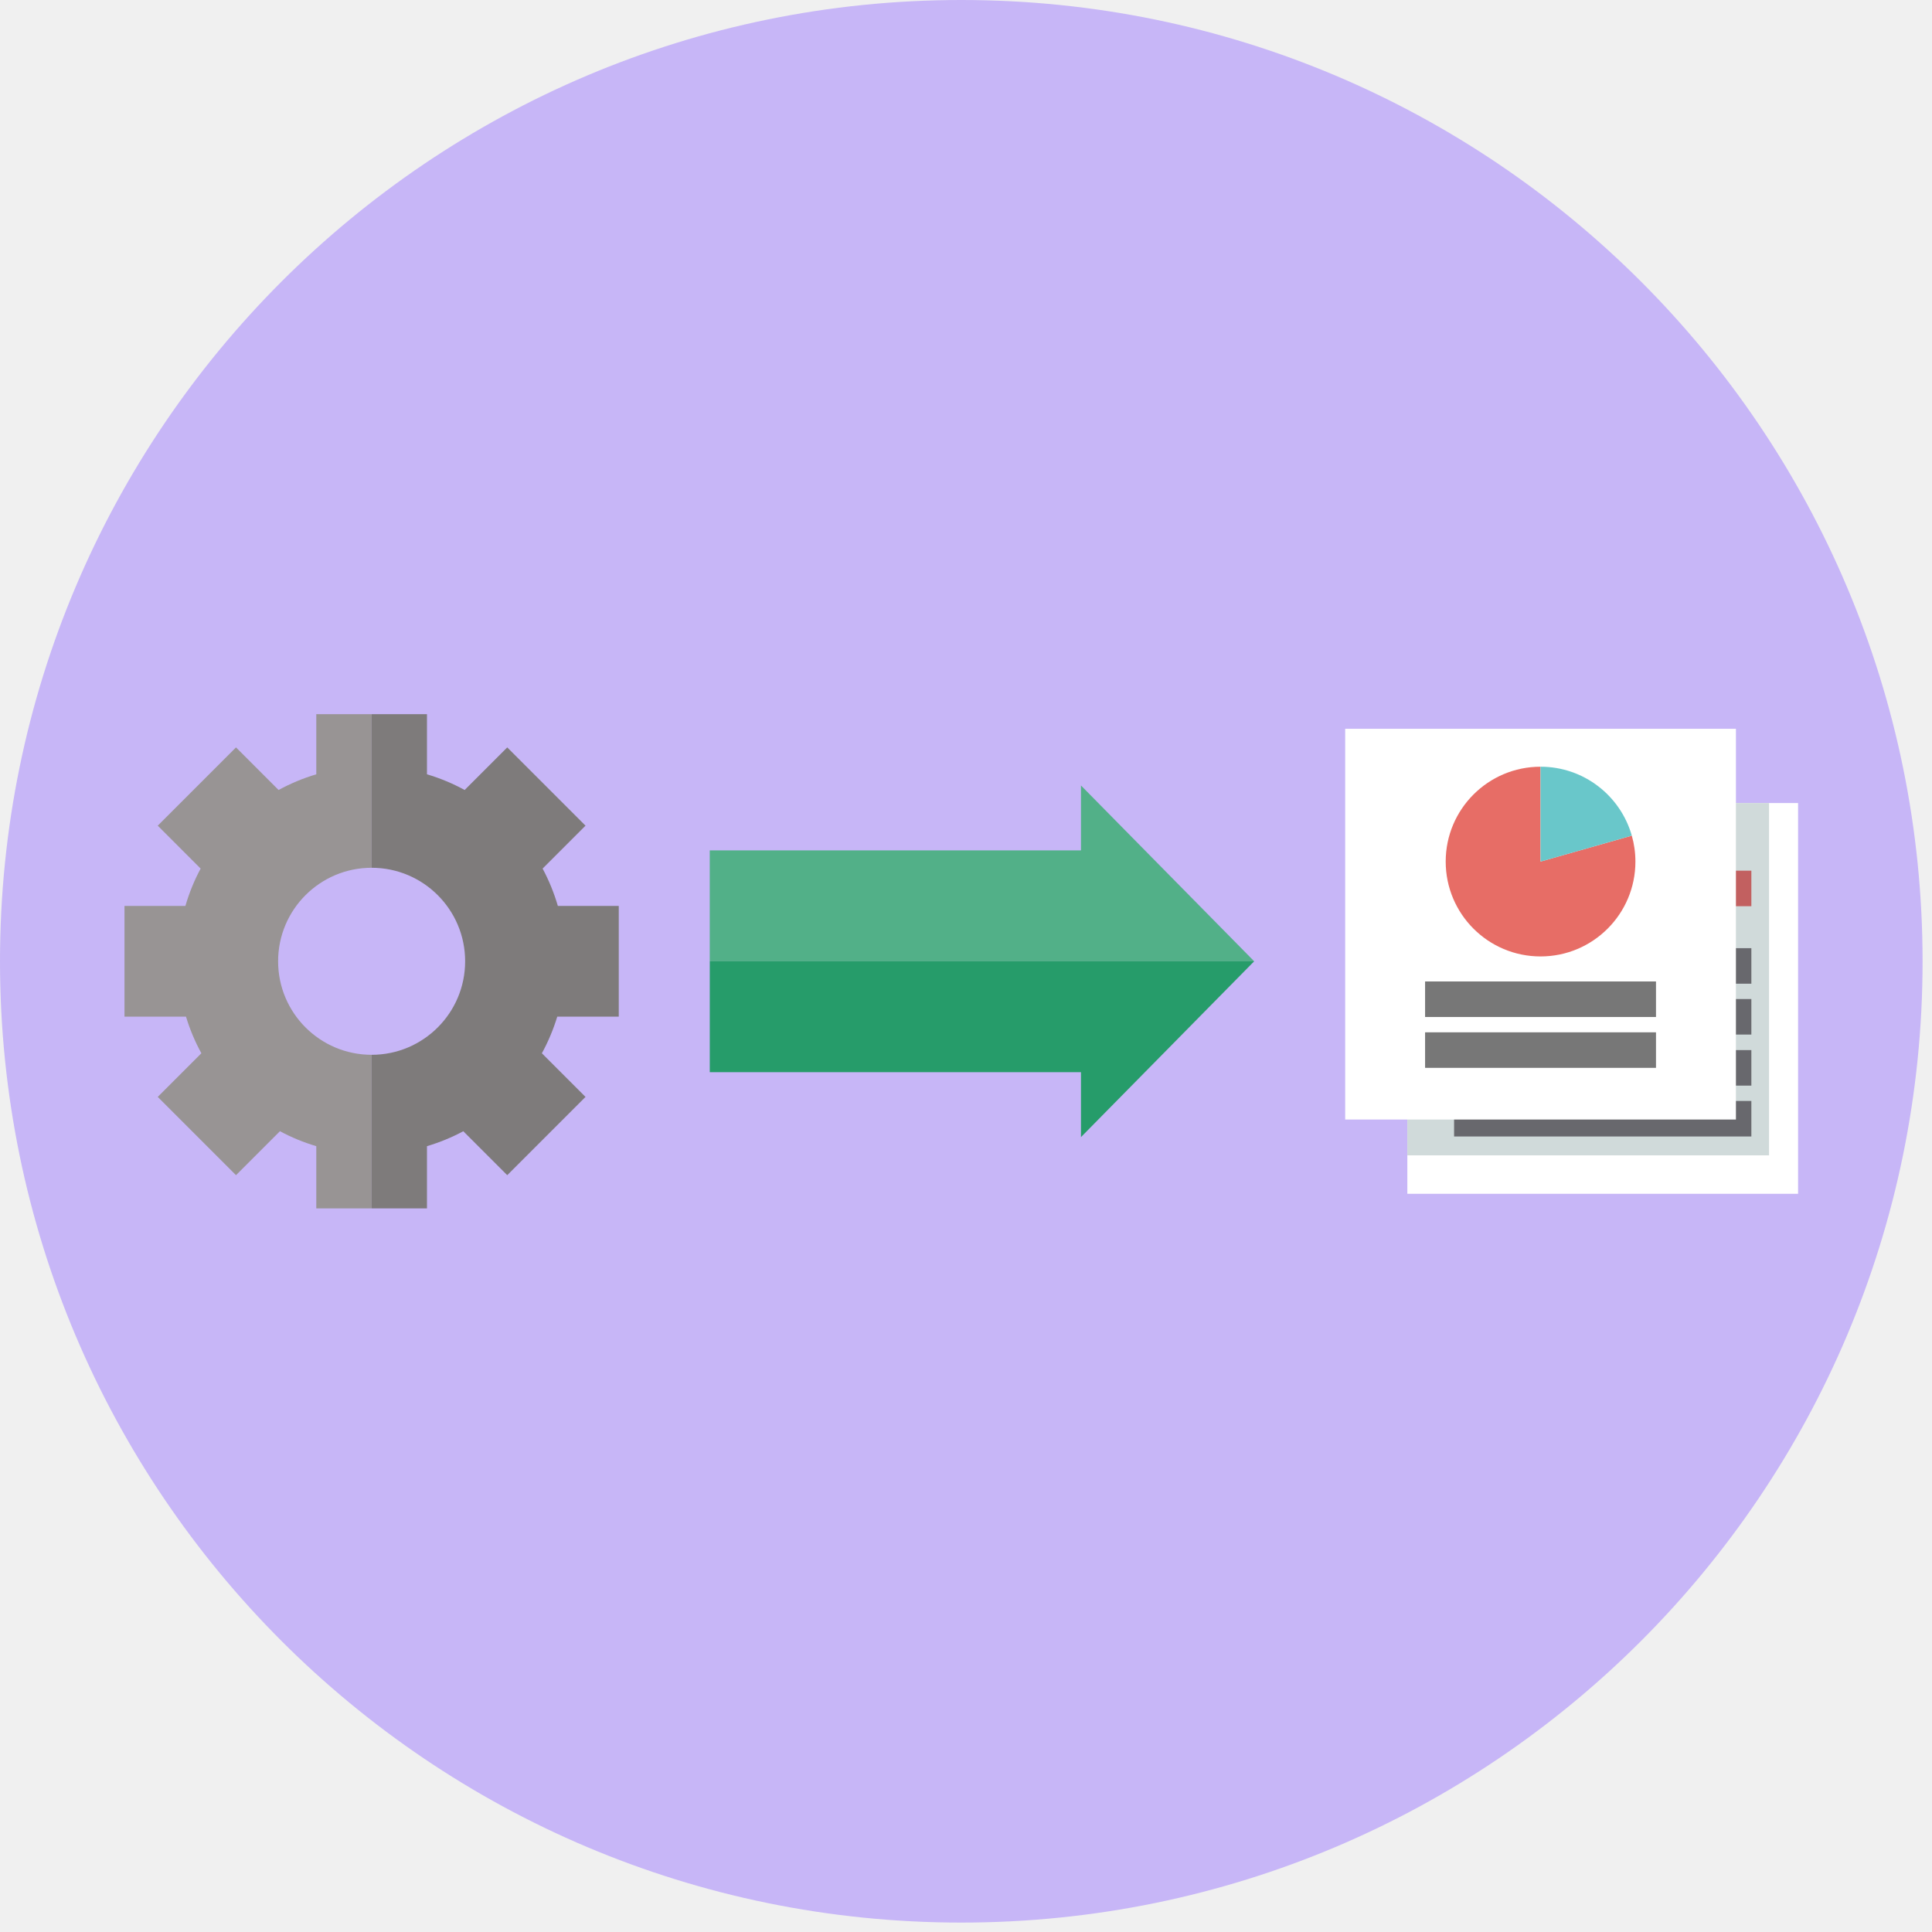
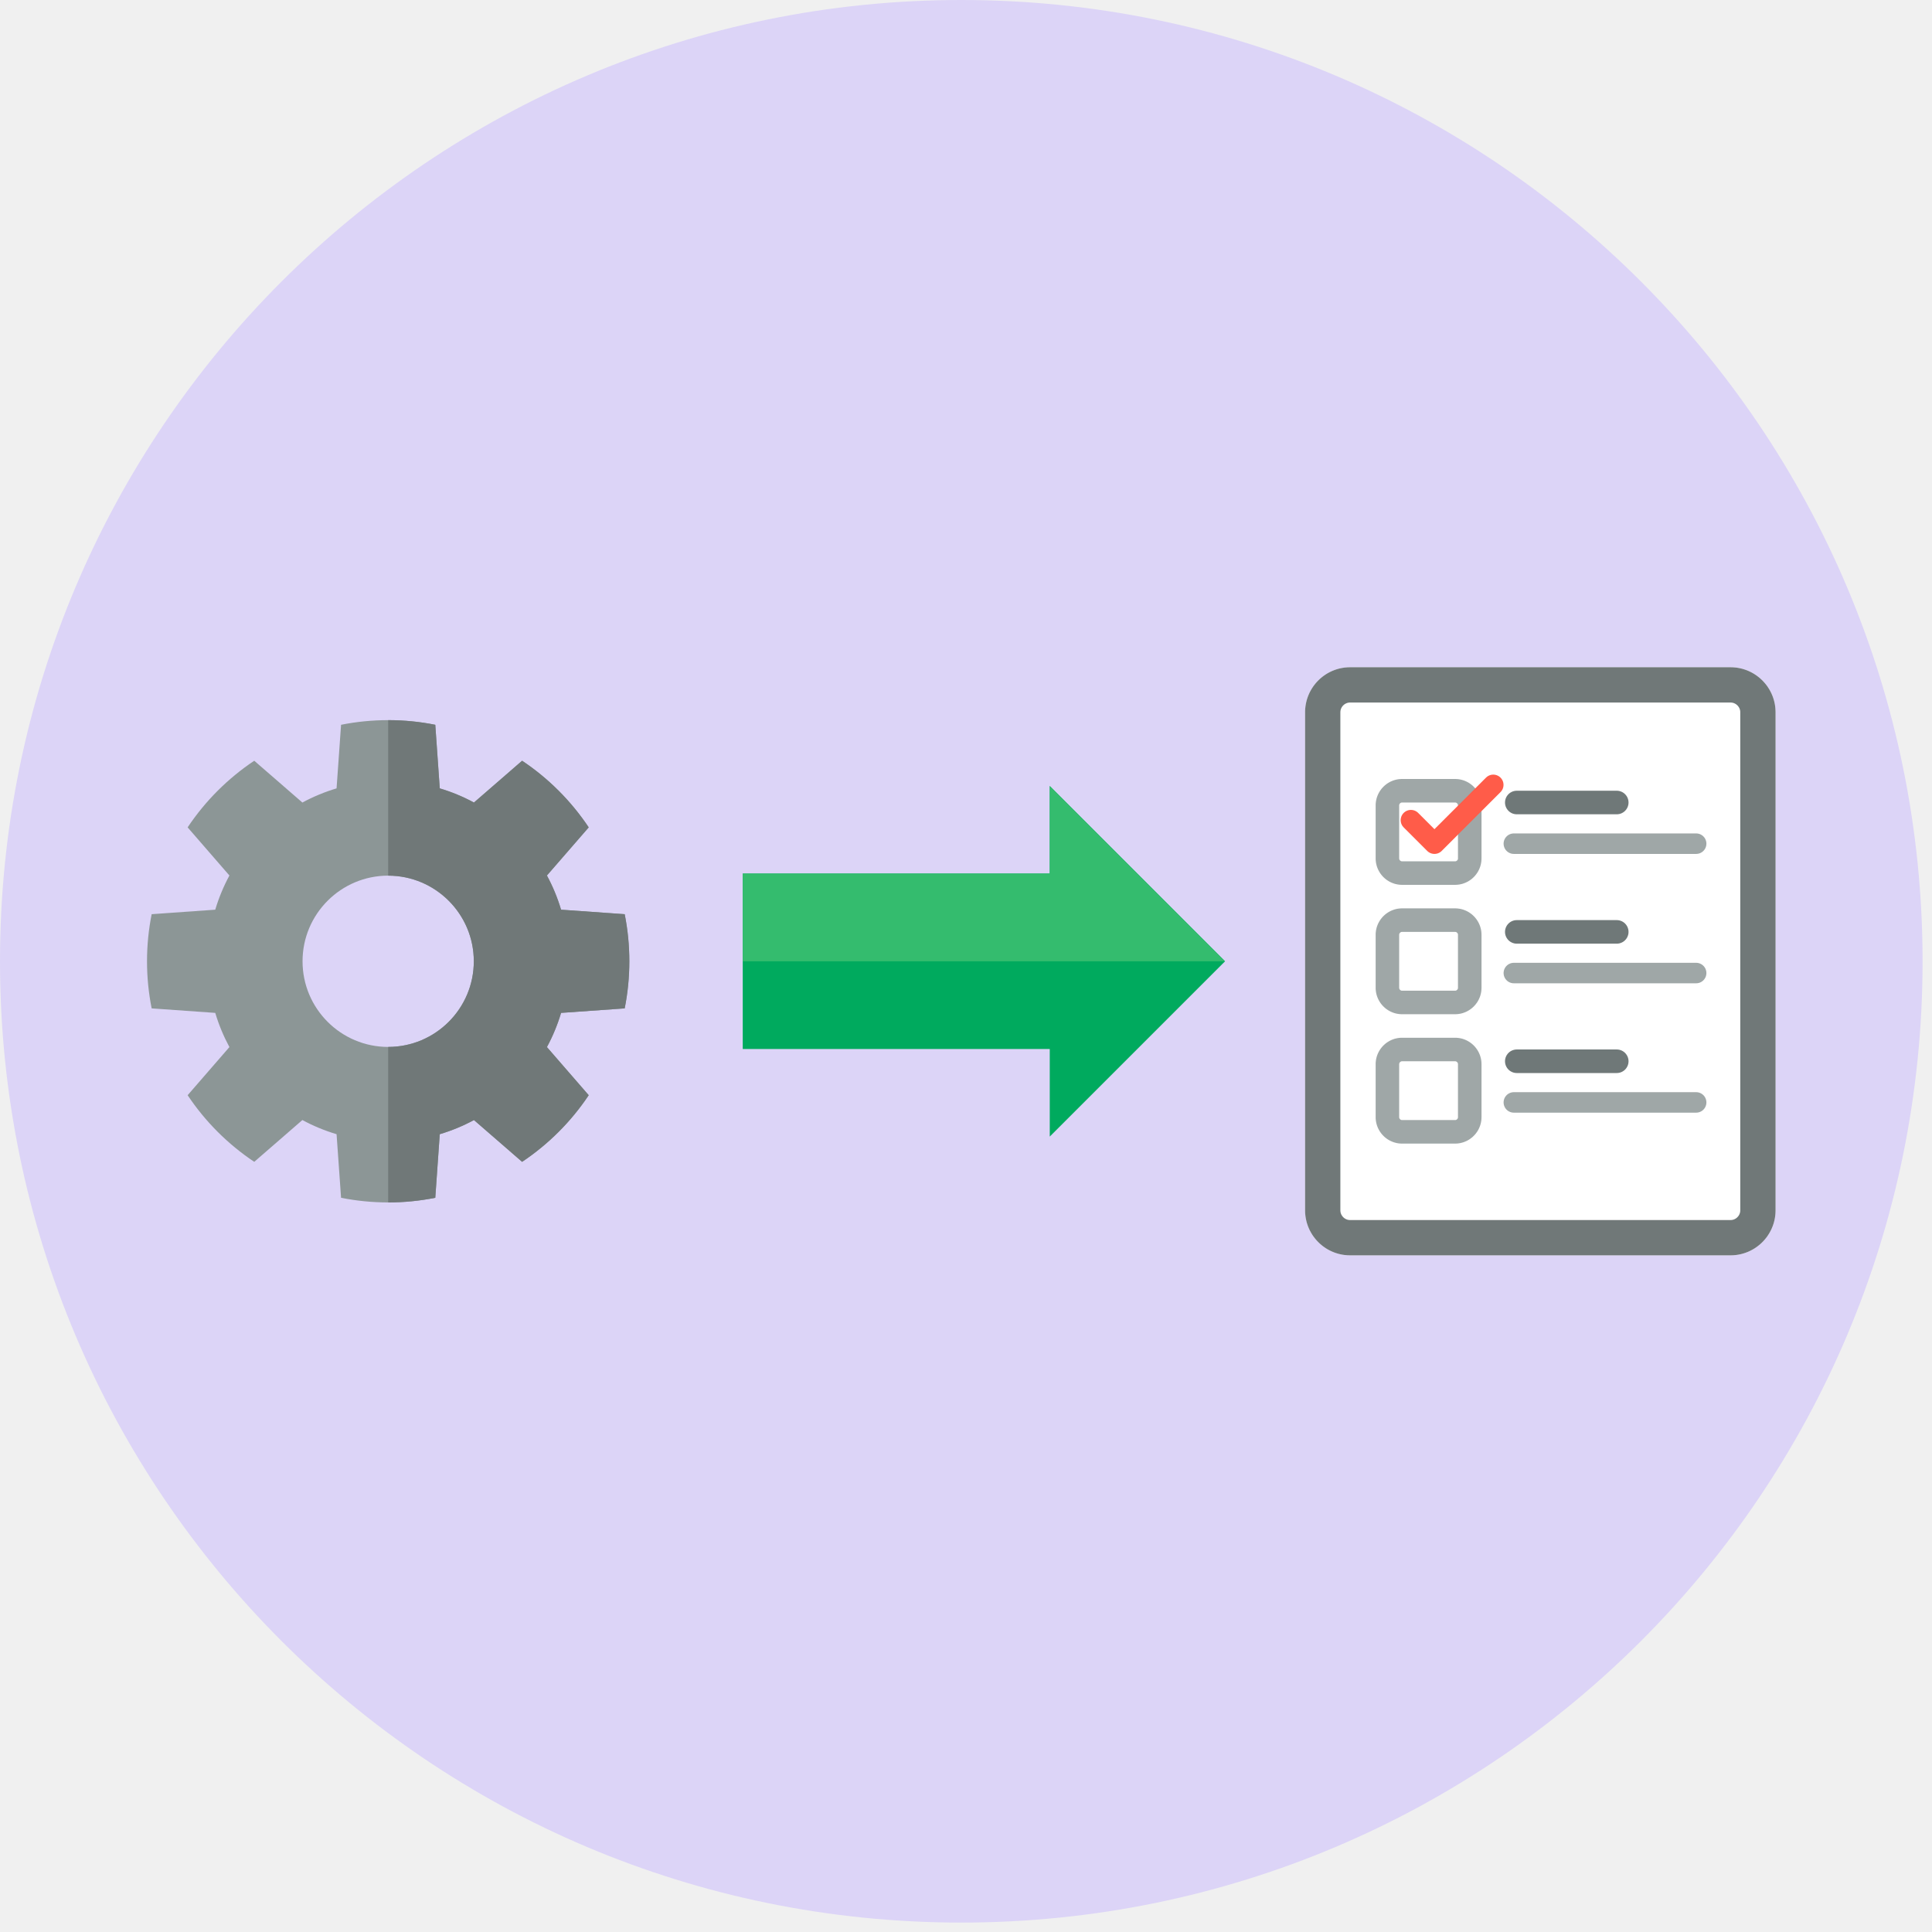
- <svg xmlns="http://www.w3.org/2000/svg" width="100%" height="100%" viewBox="0 0 82 82" version="1.1" xml:space="preserve" style="fill-rule:evenodd;clip-rule:evenodd;stroke-linejoin:round;stroke-miterlimit:1.414;">
+ <svg xmlns="http://www.w3.org/2000/svg" width="100%" height="100%" viewBox="0 0 82 82" version="1.1" xml:space="preserve" style="fill-rule:evenodd;clip-rule:evenodd;stroke-linecap:round;stroke-linejoin:round;stroke-miterlimit:1.5;">
  <g id="T.-.-Lund.-.-HP.-.-Standardized">
-     <path d="M81.6,40.8c0,22.533 -18.267,40.8 -40.8,40.8c-22.534,0 -40.8,-18.267 -40.8,-40.8c0,-22.533 18.266,-40.8 40.8,-40.8c22.533,0 40.8,18.267 40.8,40.8" style="fill:#c7b6f7;fill-rule:nonzero;" />
-     <g>
-       <path d="M11.804,40.8c0,-2.192 1.777,-3.969 3.969,-3.969l0,-6.52l-2.349,0l0,2.553c-0.561,0.167 -1.096,0.39 -1.6,0.666l-1.807,-1.808l-1.661,1.661l-1.661,1.661l1.821,1.821c-0.269,0.5 -0.486,1.031 -0.647,1.586l-2.585,0l0,4.698l2.61,0c0.165,0.544 0.384,1.065 0.653,1.555l-1.852,1.852l1.661,1.661l1.661,1.661l1.865,-1.866c0.487,0.262 1.003,0.475 1.542,0.635l0,2.642l2.349,0l0,-6.52c-2.192,0 -3.969,-1.777 -3.969,-3.969" style="fill:#989494;fill-rule:nonzero;" />
-       <path d="M23.677,38.451c-0.162,-0.555 -0.379,-1.086 -0.647,-1.586c-0.036,-0.066 -0.072,-0.13 -0.109,-0.195c0.037,0.065 0.073,0.129 0.109,0.195l1.821,-1.821l-1.661,-1.661l-1.661,-1.661l-1.808,1.808c-0.503,-0.276 -1.039,-0.5 -1.599,-0.666l0,-2.553l-2.349,0l0,6.52c2.192,0 3.969,1.777 3.969,3.969c0,2.192 -1.777,3.969 -3.969,3.969l0,6.52l2.349,0l0,-2.642c0.539,-0.16 1.055,-0.373 1.542,-0.634l1.865,1.865l1.661,-1.661l1.661,-1.661l-1.852,-1.852c0.268,-0.49 0.487,-1.011 0.653,-1.555c0.028,-0.094 0.055,-0.188 0.08,-0.283c-0.025,0.095 -0.052,0.189 -0.08,0.283l2.61,0l0,-2.349l0,-2.349l-2.585,0Z" style="fill:#7e7b7b;fill-rule:nonzero;" />
+     <path d="M81.6,40.8c0,22.533 -18.267,40.8 -40.801,40.8c-22.533,0 -40.799,-18.267 -40.799,-40.8c0,-22.533 18.266,-40.8 40.799,-40.8c22.534,0 40.801,18.267 40.801,40.8" style="fill:#dcd4f7;fill-rule:nonzero;" />
+     <g id="Testing">
+       <path d="M75.36,30.231c0,-1.055 -0.857,-1.911 -1.912,-1.911l-16.145,0c-1.055,0 -1.911,0.856 -1.911,1.911l0,21.138c0,1.055 0.856,1.911 1.911,1.911l16.145,0c1.055,0 1.912,-0.856 1.912,-1.911l0,-21.138Z" style="fill:#fff;" />
+       <path d="M73.498,28.321l0.049,0.001l0.048,0.004l0.049,0.004l0.048,0.005l0.047,0.007l0.047,0.008l0.047,0.009l0.047,0.01l0.046,0.011l0.045,0.013l0.045,0.013l0.045,0.015l0.044,0.015l0.044,0.017l0.043,0.017l0.043,0.019l0.042,0.02l0.041,0.02l0.041,0.022l0.04,0.022l0.04,0.024l0.039,0.024l0.039,0.026l0.037,0.026l0.038,0.027l0.036,0.028l0.036,0.029l0.035,0.029l0.034,0.031l0.034,0.031l0.033,0.032l0.032,0.033l0.031,0.034l0.03,0.034l0.03,0.035l0.029,0.036l0.028,0.036l0.027,0.037l0.026,0.038l0.025,0.039l0.025,0.039l0.023,0.039l0.023,0.041l0.021,0.041l0.021,0.041l0.02,0.042l0.018,0.043l0.018,0.043l0.017,0.044l0.015,0.044l0.015,0.044l0.013,0.045l0.012,0.046l0.012,0.046l0.01,0.046l0.009,0.047l0.008,0.048l0.006,0.047l0.006,0.048l0.004,0.048l0.003,0.049l0.002,0.049l0.001,0.049l0,21.138l-0.001,0.049l-0.002,0.049l-0.003,0.049l-0.004,0.048l-0.006,0.048l-0.006,0.047l-0.008,0.048l-0.009,0.047l-0.01,0.046l-0.012,0.046l-0.012,0.046l-0.013,0.045l-0.015,0.044l-0.015,0.044l-0.017,0.044l-0.018,0.043l-0.018,0.043l-0.02,0.042l-0.021,0.041l-0.021,0.041l-0.023,0.041l-0.023,0.039l-0.025,0.039l-0.025,0.039l-0.026,0.038l-0.027,0.037l-0.028,0.036l-0.029,0.036l-0.03,0.035l-0.03,0.034l-0.031,0.034l-0.032,0.033l-0.033,0.032l-0.034,0.031l-0.034,0.031l-0.035,0.029l-0.036,0.029l-0.036,0.028l-0.038,0.027l-0.037,0.026l-0.039,0.026l-0.039,0.024l-0.04,0.024l-0.04,0.022l-0.041,0.022l-0.041,0.02l-0.042,0.02l-0.043,0.019l-0.043,0.017l-0.044,0.017l-0.044,0.015l-0.045,0.015l-0.045,0.013l-0.045,0.013l-0.046,0.011l-0.047,0.01l-0.047,0.009l-0.047,0.008l-0.047,0.007l-0.048,0.005l-0.049,0.004l-0.048,0.004l-0.049,0.001l-0.05,0.001l-16.145,0l-0.049,-0.001l-0.049,-0.001l-0.049,-0.004l-0.048,-0.004l-0.048,-0.005l-0.048,-0.007l-0.047,-0.008l-0.047,-0.009l-0.046,-0.01l-0.046,-0.011l-0.046,-0.013l-0.045,-0.013l-0.045,-0.015l-0.044,-0.015l-0.043,-0.017l-0.044,-0.017l-0.042,-0.019l-0.042,-0.02l-0.042,-0.02l-0.041,-0.022l-0.04,-0.022l-0.04,-0.024l-0.039,-0.024l-0.038,-0.026l-0.038,-0.026l-0.037,-0.027l-0.037,-0.028l-0.035,-0.029l-0.035,-0.029l-0.035,-0.031l-0.033,-0.031l-0.033,-0.032l-0.032,-0.033l-0.032,-0.034l-0.03,-0.034l-0.03,-0.035l-0.028,-0.036l-0.028,-0.036l-0.027,-0.037l-0.027,-0.038l-0.025,-0.039l-0.024,-0.039l-0.024,-0.039l-0.022,-0.041l-0.022,-0.041l-0.021,-0.041l-0.019,-0.042l-0.019,-0.043l-0.018,-0.043l-0.016,-0.044l-0.016,-0.044l-0.014,-0.044l-0.014,-0.045l-0.012,-0.046l-0.011,-0.046l-0.01,-0.046l-0.009,-0.047l-0.008,-0.048l-0.007,-0.047l-0.005,-0.048l-0.005,-0.048l-0.003,-0.049l-0.002,-0.049l0,-0.049l0,-21.138l0,-0.049l0.002,-0.049l0.003,-0.049l0.005,-0.048l0.005,-0.048l0.007,-0.047l0.008,-0.048l0.009,-0.047l0.01,-0.046l0.011,-0.046l0.012,-0.046l0.014,-0.045l0.014,-0.044l0.016,-0.044l0.016,-0.044l0.018,-0.043l0.019,-0.043l0.019,-0.042l0.021,-0.041l0.022,-0.041l0.022,-0.041l0.024,-0.039l0.024,-0.039l0.025,-0.039l0.027,-0.038l0.027,-0.037l0.028,-0.036l0.028,-0.036l0.03,-0.035l0.03,-0.034l0.032,-0.034l0.032,-0.033l0.033,-0.032l0.033,-0.031l0.035,-0.031l0.035,-0.029l0.035,-0.029l0.037,-0.028l0.037,-0.027l0.038,-0.026l0.038,-0.026l0.039,-0.024l0.04,-0.024l0.04,-0.022l0.041,-0.022l0.042,-0.02l0.042,-0.02l0.042,-0.019l0.044,-0.017l0.043,-0.017l0.044,-0.015l0.045,-0.015l0.045,-0.013l0.046,-0.013l0.046,-0.011l0.046,-0.01l0.047,-0.009l0.047,-0.008l0.048,-0.007l0.048,-0.005l0.048,-0.004l0.049,-0.004l0.049,-0.001l0.049,-0.001l16.145,0l0.05,0.001Zm-16.185,1.497l-0.021,0l-0.011,0l-0.011,0.001l-0.011,0.001l-0.01,0.001l-0.01,0.002l-0.011,0.001l-0.009,0.002l-0.01,0.002l-0.01,0.003l-0.009,0.002l-0.01,0.003l-0.01,0.003l-0.008,0.003l-0.009,0.004l-0.01,0.004l-0.009,0.004l-0.009,0.004l-0.009,0.004l-0.008,0.005l-0.009,0.004l-0.009,0.006l-0.009,0.005l-0.008,0.006l-0.008,0.005l-0.008,0.006l-0.008,0.006l-0.008,0.007l-0.008,0.006l-0.007,0.007l-0.008,0.007l-0.007,0.007l-0.008,0.008l-0.006,0.007l-0.007,0.007l-0.007,0.009l-0.006,0.007l-0.006,0.007l-0.006,0.01l-0.006,0.008l-0.005,0.007l-0.005,0.009l-0.006,0.01l-0.005,0.009l-0.004,0.007l-0.004,0.009l-0.005,0.01l-0.004,0.008l-0.003,0.01l-0.004,0.009l-0.003,0.01l-0.003,0.008l-0.003,0.009l-0.003,0.01l-0.002,0.01l-0.002,0.01l-0.002,0.01l-0.002,0.01l-0.001,0.009l-0.001,0.012l-0.001,0.011l-0.001,0.009l0,0.012l-0.001,0.021l0,21.118l0.001,0.021l0,0.012l0.001,0.009l0.001,0.011l0.001,0.012l0.001,0.009l0.002,0.01l0.002,0.01l0.002,0.01l0.002,0.01l0.003,0.01l0.003,0.009l0.003,0.008l0.003,0.01l0.004,0.009l0.003,0.01l0.004,0.009l0.005,0.009l0.004,0.009l0.004,0.007l0.005,0.009l0.006,0.01l0.005,0.009l0.005,0.007l0.006,0.008l0.006,0.009l0.006,0.008l0.006,0.007l0.007,0.009l0.007,0.007l0.007,0.007l0.007,0.008l0.007,0.007l0.008,0.007l0.007,0.007l0.008,0.006l0.008,0.007l0.008,0.006l0.008,0.006l0.008,0.005l0.008,0.006l0.009,0.005l0.009,0.005l0.009,0.005l0.009,0.005l0.008,0.004l0.009,0.004l0.009,0.004l0.01,0.004l0.009,0.004l0.008,0.003l0.01,0.003l0.01,0.003l0.009,0.002l0.01,0.003l0.01,0.002l0.01,0.002l0.01,0.001l0.01,0.002l0.01,0.001l0.011,0.001l0.011,0.001l0.011,0l0.021,0l16.126,0l0.021,0l0.011,0l0.01,-0.001l0.011,-0.001l0.01,-0.001l0.011,-0.002l0.01,-0.001l0.01,-0.002l0.009,-0.002l0.01,-0.003l0.01,-0.002l0.009,-0.003l0.009,-0.003l0.01,-0.003l0.009,-0.004l0.009,-0.004l0.009,-0.003l0.009,-0.005l0.009,-0.004l0.009,-0.005l0.008,-0.005l0.009,-0.005l0.008,-0.005l0.009,-0.006l0.008,-0.005l0.009,-0.006l0.008,-0.006l0.007,-0.006l0.008,-0.007l0.008,-0.007l0.008,-0.008l0.007,-0.006l0.006,-0.007l0.007,-0.008l0.008,-0.008l0.006,-0.007l0.006,-0.008l0.007,-0.008l0.005,-0.008l0.006,-0.009l0.006,-0.008l0.005,-0.008l0.005,-0.009l0.005,-0.009l0.005,-0.009l0.004,-0.008l0.004,-0.009l0.004,-0.01l0.004,-0.009l0.003,-0.008l0.003,-0.009l0.004,-0.01l0.003,-0.011l0.002,-0.009l0.002,-0.008l0.003,-0.011l0.002,-0.01l0.001,-0.01l0.002,-0.01l0.001,-0.01l0.001,-0.012l0,-0.011l0.001,-0.01l0,-0.021l0,-21.118l0,-0.021l-0.001,-0.01l0,-0.011l-0.001,-0.012l-0.001,-0.01l-0.002,-0.01l-0.001,-0.01l-0.002,-0.01l-0.003,-0.011l-0.002,-0.008l-0.002,-0.009l-0.003,-0.011l-0.004,-0.01l-0.003,-0.009l-0.003,-0.008l-0.004,-0.009l-0.004,-0.01l-0.004,-0.009l-0.004,-0.008l-0.005,-0.009l-0.005,-0.009l-0.005,-0.009l-0.005,-0.008l-0.006,-0.008l-0.006,-0.009l-0.006,-0.008l-0.006,-0.008l-0.006,-0.008l-0.006,-0.007l-0.008,-0.008l-0.007,-0.008l-0.006,-0.007l-0.007,-0.006l-0.008,-0.008l-0.008,-0.007l-0.008,-0.007l-0.007,-0.006l-0.008,-0.006l-0.009,-0.006l-0.008,-0.005l-0.009,-0.006l-0.008,-0.005l-0.009,-0.006l-0.008,-0.004l-0.009,-0.005l-0.009,-0.004l-0.009,-0.005l-0.009,-0.003l-0.009,-0.004l-0.009,-0.004l-0.01,-0.003l-0.008,-0.003l-0.01,-0.003l-0.01,-0.002l-0.01,-0.003l-0.009,-0.002l-0.01,-0.002l-0.01,-0.001l-0.011,-0.002l-0.01,-0.001l-0.011,-0.001l-0.01,-0.001l-0.012,0l-0.02,0l-16.126,0Z" style="fill:#707878;" />
+       <g>
+         <path d="M62.88,39.677c0,-0.62 -0.504,-1.123 -1.124,-1.123l-2.246,0c-0.62,0 -1.123,0.503 -1.123,1.123l0,2.246c0,0.62 0.503,1.123 1.123,1.123l2.246,0c0.62,0 1.124,-0.503 1.124,-1.123l0,-2.246Z" style="fill:#fff;" />
+         <path d="M61.785,38.554l0.029,0.001l0.029,0.002l0.028,0.002l0.028,0.004l0.028,0.004l0.028,0.004l0.028,0.005l0.027,0.006l0.027,0.007l0.027,0.007l0.026,0.008l0.027,0.009l0.025,0.009l0.026,0.01l0.025,0.01l0.026,0.011l0.024,0.011l0.025,0.013l0.024,0.012l0.023,0.014l0.024,0.013l0.023,0.015l0.022,0.015l0.022,0.015l0.022,0.016l0.022,0.016l0.021,0.017l0.02,0.018l0.021,0.018l0.019,0.018l0.02,0.019l0.018,0.019l0.019,0.02l0.018,0.02l0.017,0.021l0.017,0.021l0.016,0.021l0.016,0.022l0.016,0.022l0.015,0.023l0.014,0.023l0.014,0.023l0.013,0.024l0.013,0.024l0.012,0.024l0.011,0.025l0.011,0.025l0.011,0.025l0.009,0.026l0.01,0.026l0.008,0.026l0.008,0.026l0.007,0.027l0.007,0.027l0.006,0.028l0.005,0.027l0.005,0.028l0.004,0.028l0.003,0.028l0.002,0.028l0.002,0.029l0.001,0.029l0.001,0.029l0,2.246l-0.001,0.029l-0.001,0.029l-0.002,0.029l-0.002,0.028l-0.003,0.028l-0.004,0.028l-0.005,0.028l-0.005,0.027l-0.006,0.028l-0.007,0.027l-0.007,0.027l-0.008,0.026l-0.008,0.026l-0.01,0.026l-0.009,0.026l-0.011,0.025l-0.011,0.025l-0.011,0.025l-0.012,0.024l-0.013,0.024l-0.013,0.024l-0.014,0.023l-0.014,0.023l-0.015,0.023l-0.016,0.022l-0.016,0.022l-0.016,0.021l-0.017,0.021l-0.017,0.021l-0.018,0.02l-0.019,0.02l-0.018,0.019l-0.02,0.019l-0.019,0.018l-0.021,0.018l-0.02,0.018l-0.021,0.017l-0.022,0.016l-0.022,0.016l-0.022,0.015l-0.022,0.015l-0.023,0.015l-0.024,0.013l-0.023,0.014l-0.024,0.012l-0.025,0.013l-0.024,0.011l-0.026,0.011l-0.025,0.01l-0.026,0.01l-0.025,0.009l-0.027,0.009l-0.026,0.008l-0.027,0.007l-0.027,0.007l-0.027,0.006l-0.028,0.005l-0.028,0.004l-0.028,0.004l-0.028,0.004l-0.028,0.002l-0.029,0.002l-0.029,0.001l-0.029,0l-2.246,0l-0.029,0l-0.029,-0.001l-0.028,-0.002l-0.029,-0.002l-0.028,-0.004l-0.028,-0.004l-0.028,-0.004l-0.027,-0.005l-0.027,-0.006l-0.027,-0.007l-0.027,-0.007l-0.027,-0.008l-0.026,-0.009l-0.026,-0.009l-0.026,-0.01l-0.025,-0.01l-0.025,-0.011l-0.025,-0.011l-0.024,-0.013l-0.024,-0.012l-0.024,-0.014l-0.023,-0.013l-0.023,-0.015l-0.023,-0.015l-0.022,-0.015l-0.022,-0.016l-0.021,-0.016l-0.021,-0.017l-0.021,-0.018l-0.02,-0.018l-0.02,-0.018l-0.019,-0.019l-0.019,-0.019l-0.018,-0.02l-0.018,-0.02l-0.018,-0.021l-0.016,-0.021l-0.017,-0.021l-0.016,-0.022l-0.015,-0.022l-0.015,-0.023l-0.014,-0.023l-0.014,-0.023l-0.013,-0.024l-0.013,-0.024l-0.012,-0.024l-0.012,-0.025l-0.011,-0.025l-0.01,-0.025l-0.01,-0.026l-0.009,-0.026l-0.009,-0.026l-0.007,-0.026l-0.008,-0.027l-0.006,-0.027l-0.006,-0.028l-0.006,-0.027l-0.004,-0.028l-0.004,-0.028l-0.003,-0.028l-0.003,-0.028l-0.002,-0.029l-0.001,-0.029l0,-0.029l0,-2.246l0,-0.029l0.001,-0.029l0.002,-0.029l0.003,-0.028l0.003,-0.028l0.004,-0.028l0.004,-0.028l0.006,-0.027l0.006,-0.028l0.006,-0.027l0.008,-0.027l0.007,-0.026l0.009,-0.026l0.009,-0.026l0.01,-0.026l0.01,-0.025l0.011,-0.025l0.012,-0.025l0.012,-0.024l0.013,-0.024l0.013,-0.024l0.014,-0.023l0.014,-0.023l0.015,-0.023l0.015,-0.022l0.016,-0.022l0.017,-0.021l0.016,-0.021l0.018,-0.021l0.018,-0.02l0.018,-0.02l0.019,-0.019l0.019,-0.019l0.02,-0.018l0.02,-0.018l0.021,-0.018l0.021,-0.017l0.021,-0.016l0.022,-0.016l0.022,-0.015l0.023,-0.015l0.023,-0.015l0.023,-0.013l0.024,-0.014l0.024,-0.012l0.024,-0.013l0.025,-0.011l0.025,-0.011l0.025,-0.01l0.026,-0.01l0.026,-0.009l0.026,-0.009l0.027,-0.008l0.027,-0.007l0.027,-0.007l0.027,-0.006l0.027,-0.005l0.028,-0.004l0.028,-0.004l0.028,-0.004l0.029,-0.002l0.028,-0.002l0.029,-0.001l0.029,0l2.246,0l0.029,0Zm-2.269,0.998l-0.01,0l-0.003,0l-0.004,0l-0.003,0.001l-0.003,0l-0.003,0.001l-0.003,0l-0.003,0.001l-0.003,0l-0.003,0.001l-0.002,0.001l-0.003,0l-0.003,0.001l-0.003,0.001l-0.002,0.001l-0.003,0.001l-0.003,0.002l-0.002,0.001l-0.003,0.001l-0.002,0.001l-0.003,0.002l-0.003,0.002l-0.002,0.001l-0.003,0.002l-0.002,0.002l-0.002,0.001l-0.003,0.002l-0.003,0.002l-0.002,0.002l-0.002,0.002l-0.003,0.003l-0.002,0.002l-0.002,0.002l-0.002,0.002l-0.002,0.003l-0.002,0.002l-0.003,0.003l-0.001,0.002l-0.002,0.003l-0.002,0.003l-0.001,0.001l-0.002,0.003l-0.002,0.003l-0.001,0.002l-0.002,0.003l-0.001,0.002l-0.001,0.003l-0.001,0.003l-0.002,0.003l-0.001,0.003l0,0.001l-0.001,0.003l-0.001,0.004l-0.001,0.002l-0.001,0.004l0,0.002l-0.001,0.003l0,0.002l-0.001,0.004l0,0.004l0,0.002l0,0.004l-0.001,0.003l0,0.01l0,2.234l0,0.01l0.001,0.003l0,0.004l0,0.002l0,0.004l0.001,0.004l0,0.002l0.001,0.003l0,0.002l0.001,0.004l0.001,0.002l0.001,0.004l0.001,0.003l0.001,0.004l0.002,0.003l0.001,0.003l0.001,0.003l0.001,0.002l0.002,0.003l0.001,0.002l0.002,0.003l0.002,0.003l0.001,0.001l0.002,0.003l0.002,0.003l0.001,0.002l0.003,0.003l0.002,0.002l0.001,0.002l0.003,0.003l0.002,0.002l0.002,0.002l0.003,0.003l0.002,0.002l0.003,0.002l0.002,0.002l0.002,0.002l0.003,0.001l0.002,0.002l0.003,0.002l0.002,0.001l0.003,0.002l0.003,0.001l0.002,0.002l0.003,0.001l0.002,0.001l0.003,0.002l0.003,0.001l0.002,0.001l0.003,0.001l0.003,0.001l0.003,0l0.003,0.001l0.002,0.001l0.003,0l0.003,0.001l0.003,0l0.003,0.001l0.003,0l0.003,0.001l0.004,0l0.004,0l0.01,0l2.233,0l0.01,0l0.004,0l0.003,0l0.003,-0.001l0.003,0l0.003,-0.001l0.003,0l0.004,-0.001l0.002,0l0.003,-0.001l0.003,-0.001l0.002,0l0.003,-0.001l0.003,-0.001l0.003,-0.001l0.002,-0.001l0.003,-0.002l0.003,-0.001l0.002,-0.001l0.003,-0.002l0.002,-0.001l0.003,-0.001l0.003,-0.002l0.002,-0.002l0.003,-0.002l0.002,-0.001l0.003,-0.002l0.002,-0.002l0.002,-0.002l0.003,-0.003l0.002,-0.002l0.002,-0.001l0.003,-0.003l0.002,-0.003l0.001,-0.001l0.003,-0.003l0.002,-0.003l0.002,-0.002l0.002,-0.003l0.001,-0.002l0.002,-0.003l0.002,-0.002l0.001,-0.002l0.002,-0.003l0.001,-0.003l0.002,-0.003l0.001,-0.002l0.001,-0.003l0.001,-0.002l0.001,-0.003l0.001,-0.003l0.001,-0.002l0.001,-0.004l0,-0.002l0.001,-0.003l0.001,-0.003l0,-0.003l0.001,-0.003l0,-0.003l0,-0.003l0.001,-0.004l0,-0.003l0,-0.003l0,-0.011l0,-2.232l0,-0.011l0,-0.003l0,-0.003l-0.001,-0.004l0,-0.003l0,-0.003l-0.001,-0.003l0,-0.003l-0.001,-0.003l-0.001,-0.003l0,-0.002l-0.001,-0.004l-0.001,-0.002l-0.001,-0.003l-0.001,-0.003l-0.001,-0.002l-0.001,-0.003l-0.001,-0.002l-0.002,-0.003l-0.001,-0.003l-0.002,-0.003l-0.001,-0.002l-0.002,-0.002l-0.002,-0.003l-0.001,-0.002l-0.002,-0.003l-0.002,-0.002l-0.002,-0.002l-0.003,-0.004l-0.001,-0.002l-0.002,-0.002l-0.003,-0.003l-0.002,-0.001l-0.002,-0.002l-0.003,-0.003l-0.002,-0.002l-0.002,-0.002l-0.003,-0.002l-0.002,-0.001l-0.003,-0.002l-0.002,-0.002l-0.003,-0.002l-0.003,-0.001l-0.002,-0.002l-0.003,-0.001l-0.002,-0.001l-0.003,-0.001l-0.003,-0.002l-0.002,-0.001l-0.003,-0.001l-0.003,-0.001l-0.003,-0.001l-0.002,0l-0.003,-0.001l-0.003,-0.001l-0.003,0l-0.003,-0.001l-0.003,0l-0.003,-0.001l-0.003,0l-0.003,-0.001l-0.003,0l-0.004,0l-0.01,0l-2.234,0Z" style="fill:#9fa7a7;" />
+         <path d="M64.377,39.552l4.243,0" style="fill:none;stroke:#6f7878;stroke-width:1px;" />
+         <path d="M64.252,41.299l7.738,0" style="fill:none;stroke:#9fa7a7;stroke-width:0.87px;" />
+       </g>
+       <g>
+         <path d="M62.88,45.168c0,-0.62 -0.504,-1.123 -1.124,-1.123l-2.246,0c-0.62,0 -1.123,0.503 -1.123,1.123l0,2.246c0,0.62 0.503,1.124 1.123,1.124l2.246,0c0.62,0 1.124,-0.504 1.124,-1.124l0,-2.246Z" style="fill:#fff;" />
+         <path d="M61.785,44.045l0.029,0.001l0.029,0.002l0.028,0.003l0.028,0.003l0.028,0.004l0.028,0.004l0.028,0.006l0.027,0.006l0.027,0.006l0.027,0.007l0.026,0.008l0.027,0.009l0.025,0.009l0.026,0.01l0.025,0.01l0.026,0.011l0.024,0.012l0.025,0.012l0.024,0.012l0.023,0.014l0.024,0.014l0.023,0.014l0.022,0.015l0.022,0.015l0.022,0.016l0.022,0.016l0.021,0.017l0.02,0.018l0.021,0.018l0.019,0.018l0.02,0.019l0.018,0.019l0.019,0.02l0.018,0.02l0.017,0.021l0.017,0.021l0.016,0.021l0.016,0.022l0.016,0.022l0.015,0.023l0.014,0.023l0.014,0.023l0.013,0.024l0.013,0.024l0.012,0.024l0.011,0.025l0.011,0.025l0.011,0.025l0.009,0.026l0.01,0.026l0.008,0.026l0.008,0.027l0.007,0.026l0.007,0.027l0.006,0.028l0.005,0.027l0.005,0.028l0.004,0.028l0.003,0.028l0.002,0.029l0.002,0.028l0.001,0.029l0.001,0.029l0,2.246l-0.001,0.029l-0.001,0.029l-0.002,0.029l-0.002,0.028l-0.003,0.028l-0.004,0.028l-0.005,0.028l-0.005,0.028l-0.006,0.027l-0.007,0.027l-0.007,0.027l-0.008,0.026l-0.008,0.026l-0.01,0.026l-0.009,0.026l-0.011,0.025l-0.011,0.025l-0.011,0.025l-0.012,0.025l-0.013,0.024l-0.013,0.023l-0.014,0.024l-0.014,0.023l-0.015,0.022l-0.016,0.022l-0.016,0.022l-0.016,0.022l-0.017,0.021l-0.017,0.02l-0.018,0.02l-0.019,0.02l-0.018,0.019l-0.02,0.019l-0.019,0.019l-0.021,0.018l-0.02,0.017l-0.021,0.017l-0.022,0.016l-0.022,0.016l-0.022,0.016l-0.022,0.015l-0.023,0.014l-0.024,0.014l-0.023,0.013l-0.024,0.013l-0.025,0.012l-0.024,0.011l-0.026,0.011l-0.025,0.011l-0.026,0.009l-0.025,0.01l-0.027,0.008l-0.026,0.008l-0.027,0.007l-0.027,0.007l-0.027,0.006l-0.028,0.005l-0.028,0.005l-0.028,0.004l-0.028,0.003l-0.028,0.002l-0.029,0.002l-0.029,0.001l-0.029,0.001l-2.246,0l-0.029,-0.001l-0.029,-0.001l-0.028,-0.002l-0.029,-0.002l-0.028,-0.003l-0.028,-0.004l-0.028,-0.005l-0.027,-0.005l-0.027,-0.006l-0.027,-0.007l-0.027,-0.007l-0.027,-0.008l-0.026,-0.008l-0.026,-0.01l-0.026,-0.009l-0.025,-0.011l-0.025,-0.011l-0.025,-0.011l-0.024,-0.012l-0.024,-0.013l-0.024,-0.013l-0.023,-0.014l-0.023,-0.014l-0.023,-0.015l-0.022,-0.016l-0.022,-0.016l-0.021,-0.016l-0.021,-0.017l-0.021,-0.017l-0.02,-0.018l-0.02,-0.019l-0.019,-0.019l-0.019,-0.019l-0.018,-0.02l-0.018,-0.02l-0.018,-0.02l-0.016,-0.021l-0.017,-0.022l-0.016,-0.022l-0.015,-0.022l-0.015,-0.022l-0.014,-0.023l-0.014,-0.024l-0.013,-0.023l-0.013,-0.024l-0.012,-0.025l-0.012,-0.025l-0.011,-0.025l-0.01,-0.025l-0.01,-0.026l-0.009,-0.026l-0.009,-0.026l-0.007,-0.026l-0.008,-0.027l-0.006,-0.027l-0.006,-0.027l-0.006,-0.028l-0.004,-0.028l-0.004,-0.028l-0.003,-0.028l-0.003,-0.028l-0.002,-0.029l-0.001,-0.029l0,-0.029l0,-2.246l0,-0.029l0.001,-0.029l0.002,-0.028l0.003,-0.029l0.003,-0.028l0.004,-0.028l0.004,-0.028l0.006,-0.027l0.006,-0.028l0.006,-0.027l0.008,-0.026l0.007,-0.027l0.009,-0.026l0.009,-0.026l0.01,-0.026l0.01,-0.025l0.011,-0.025l0.012,-0.025l0.012,-0.024l0.013,-0.024l0.013,-0.024l0.014,-0.023l0.014,-0.023l0.015,-0.023l0.015,-0.022l0.016,-0.022l0.017,-0.021l0.016,-0.021l0.018,-0.021l0.018,-0.02l0.018,-0.02l0.019,-0.019l0.019,-0.019l0.02,-0.018l0.02,-0.018l0.021,-0.018l0.021,-0.017l0.021,-0.016l0.022,-0.016l0.022,-0.015l0.023,-0.015l0.023,-0.014l0.023,-0.014l0.024,-0.014l0.024,-0.012l0.024,-0.012l0.025,-0.012l0.025,-0.011l0.025,-0.01l0.026,-0.01l0.026,-0.009l0.026,-0.009l0.027,-0.008l0.027,-0.007l0.027,-0.006l0.027,-0.006l0.027,-0.006l0.028,-0.004l0.028,-0.004l0.028,-0.003l0.029,-0.003l0.028,-0.002l0.029,-0.001l0.029,0l2.246,0l0.029,0Zm-2.269,0.998l-0.01,0l-0.003,0l-0.003,0.001l-0.004,0l-0.003,0l-0.003,0.001l-0.003,0l-0.003,0.001l-0.003,0l-0.002,0.001l-0.003,0.001l-0.003,0.001l-0.003,0.001l-0.003,0.001l-0.002,0l-0.002,0.002l-0.004,0.001l-0.002,0.001l-0.003,0.001l-0.002,0.002l-0.003,0.001l-0.003,0.002l-0.002,0.001l-0.003,0.002l-0.002,0.002l-0.003,0.002l-0.002,0.002l-0.003,0.002l-0.002,0.001l-0.002,0.002l-0.003,0.003l-0.002,0.002l-0.002,0.002l-0.002,0.003l-0.002,0.002l-0.002,0.002l-0.003,0.003l-0.001,0.002l-0.002,0.003l-0.002,0.003l-0.001,0.001l-0.002,0.003l-0.002,0.003l-0.001,0.002l-0.002,0.003l-0.001,0.003l-0.001,0.002l-0.001,0.003l-0.002,0.003l-0.001,0.003l0,0.002l-0.001,0.003l-0.001,0.003l-0.001,0.003l-0.001,0.003l0,0.002l-0.001,0.003l0,0.002l-0.001,0.004l0,0.004l0,0.002l0,0.004l-0.001,0.003l0,0.01l0,2.235l0,0.009l0.001,0.003l0,0.004l0,0.003l0,0.004l0.001,0.003l0,0.002l0.001,0.003l0,0.003l0.001,0.003l0.001,0.002l0.001,0.004l0.001,0.003l0.001,0.004l0.002,0.003l0.001,0.003l0.001,0.003l0.001,0.002l0.002,0.003l0.001,0.002l0.002,0.003l0.002,0.003l0.001,0.002l0.002,0.002l0.002,0.003l0.002,0.003l0.002,0.002l0.001,0.002l0.003,0.003l0.002,0.003l0.002,0.001l0.002,0.003l0.003,0.002l0.002,0.002l0.002,0.002l0.003,0.002l0.002,0.002l0.003,0.002l0.002,0.001l0.003,0.002l0.002,0.001l0.003,0.002l0.003,0.002l0.002,0.001l0.003,0.001l0.003,0.002l0.003,0.001l0.002,0.001l0.002,0.001l0.004,0.001l0.002,0.001l0.003,0l0.002,0.001l0.003,0.001l0.003,0.001l0.003,0l0.003,0.001l0.003,0l0.003,0l0.004,0.001l0.003,0l0.003,0l0.01,0l2.234,0l0.01,0l0.003,0l0.004,0l0.003,-0.001l0.004,0l0.003,0l0.002,-0.001l0.003,0l0.003,-0.001l0.003,-0.001l0.003,0l0.002,-0.001l0.003,-0.001l0.003,-0.001l0.003,-0.001l0.002,-0.001l0.002,-0.001l0.004,-0.002l0.002,-0.001l0.003,-0.001l0.002,-0.002l0.003,-0.001l0.003,-0.002l0.002,-0.002l0.003,-0.001l0.002,-0.002l0.003,-0.002l0.002,-0.002l0.002,-0.002l0.003,-0.002l0.002,-0.002l0.002,-0.002l0.003,-0.003l0.002,-0.002l0.002,-0.002l0.002,-0.003l0.002,-0.002l0.002,-0.003l0.002,-0.003l0.001,-0.002l0.002,-0.003l0.002,-0.002l0.001,-0.002l0.002,-0.003l0.001,-0.003l0.002,-0.003l0.001,-0.002l0.001,-0.003l0.001,-0.002l0.001,-0.003l0.001,-0.003l0.001,-0.002l0.001,-0.004l0,-0.002l0.001,-0.002l0.001,-0.004l0,-0.003l0.001,-0.003l0,-0.002l0,-0.003l0.001,-0.005l0,-0.003l0,-0.003l0,-0.01l0,-2.233l0,-0.011l0,-0.003l0,-0.003l-0.001,-0.004l0,-0.003l0,-0.003l-0.001,-0.003l0,-0.003l-0.001,-0.003l-0.001,-0.002l0,-0.003l-0.001,-0.003l-0.001,-0.002l-0.001,-0.004l-0.001,-0.002l-0.001,-0.003l-0.001,-0.002l-0.001,-0.003l-0.002,-0.003l-0.001,-0.003l-0.002,-0.003l-0.001,-0.002l-0.002,-0.002l-0.002,-0.003l-0.001,-0.002l-0.002,-0.003l-0.002,-0.002l-0.002,-0.002l-0.003,-0.004l-0.001,-0.001l-0.002,-0.003l-0.003,-0.002l-0.001,-0.002l-0.003,-0.002l-0.003,-0.003l-0.002,-0.001l-0.002,-0.002l-0.003,-0.002l-0.002,-0.002l-0.003,-0.002l-0.002,-0.002l-0.003,-0.001l-0.003,-0.002l-0.002,-0.001l-0.003,-0.002l-0.002,-0.001l-0.003,-0.001l-0.003,-0.001l-0.002,-0.001l-0.003,-0.001l-0.003,-0.001l-0.002,-0.001l-0.004,-0.001l-0.002,-0.001l-0.003,-0.001l-0.003,0l-0.003,-0.001l-0.002,0l-0.003,-0.001l-0.004,0l-0.003,0l-0.004,-0.001l-0.003,0l-0.01,0l-2.234,0Z" style="fill:#9fa7a7;" />
+         <path d="M64.377,45.043l4.243,0" style="fill:none;stroke:#6f7878;stroke-width:1px;" />
+         <path d="M64.252,46.79l7.738,0" style="fill:none;stroke:#9fa7a7;stroke-width:0.87px;" />
+       </g>
+       <g>
+         <path d="M62.88,34.186c0,-0.62 -0.504,-1.124 -1.124,-1.124l-2.246,0c-0.62,0 -1.123,0.504 -1.123,1.124l0,2.246c0,0.62 0.503,1.123 1.123,1.123l2.246,0c0.62,0 1.124,-0.503 1.124,-1.123l0,-2.246Z" style="fill:#fff;" />
+         <path d="M61.785,33.063l0.029,0.001l0.029,0.002l0.028,0.002l0.028,0.003l0.028,0.004l0.028,0.005l0.028,0.005l0.027,0.006l0.027,0.007l0.027,0.007l0.026,0.008l0.027,0.008l0.025,0.01l0.026,0.009l0.025,0.011l0.026,0.011l0.024,0.011l0.025,0.012l0.024,0.013l0.023,0.013l0.024,0.014l0.023,0.014l0.022,0.015l0.022,0.016l0.022,0.016l0.022,0.016l0.021,0.017l0.02,0.017l0.021,0.018l0.019,0.019l0.02,0.019l0.018,0.019l0.019,0.02l0.018,0.02l0.017,0.02l0.017,0.021l0.016,0.022l0.016,0.022l0.016,0.022l0.015,0.022l0.014,0.023l0.014,0.024l0.013,0.023l0.013,0.024l0.012,0.025l0.011,0.025l0.011,0.025l0.011,0.025l0.009,0.026l0.01,0.026l0.008,0.026l0.008,0.026l0.007,0.027l0.007,0.027l0.006,0.027l0.005,0.028l0.005,0.028l0.004,0.028l0.003,0.028l0.002,0.028l0.002,0.029l0.001,0.029l0.001,0.029l0,2.246l-0.001,0.029l-0.001,0.029l-0.002,0.028l-0.002,0.029l-0.003,0.028l-0.004,0.028l-0.005,0.028l-0.005,0.027l-0.006,0.028l-0.007,0.027l-0.007,0.026l-0.008,0.027l-0.008,0.026l-0.01,0.026l-0.009,0.026l-0.011,0.025l-0.011,0.025l-0.011,0.025l-0.012,0.024l-0.013,0.024l-0.013,0.024l-0.014,0.023l-0.014,0.023l-0.015,0.023l-0.016,0.022l-0.016,0.022l-0.016,0.021l-0.017,0.021l-0.017,0.021l-0.018,0.02l-0.019,0.02l-0.018,0.019l-0.02,0.019l-0.019,0.018l-0.021,0.018l-0.02,0.018l-0.021,0.017l-0.022,0.016l-0.022,0.016l-0.022,0.015l-0.022,0.015l-0.023,0.014l-0.024,0.014l-0.023,0.014l-0.024,0.012l-0.025,0.012l-0.024,0.012l-0.026,0.011l-0.025,0.01l-0.026,0.01l-0.025,0.009l-0.027,0.009l-0.026,0.008l-0.027,0.007l-0.027,0.006l-0.027,0.006l-0.028,0.006l-0.028,0.004l-0.028,0.004l-0.028,0.003l-0.028,0.003l-0.029,0.002l-0.029,0.001l-0.029,0l-2.246,0l-0.029,0l-0.029,-0.001l-0.028,-0.002l-0.029,-0.003l-0.028,-0.003l-0.028,-0.004l-0.028,-0.004l-0.027,-0.006l-0.027,-0.006l-0.027,-0.006l-0.027,-0.007l-0.027,-0.008l-0.026,-0.009l-0.026,-0.009l-0.026,-0.01l-0.025,-0.01l-0.025,-0.011l-0.025,-0.012l-0.024,-0.012l-0.024,-0.012l-0.024,-0.014l-0.023,-0.014l-0.023,-0.014l-0.023,-0.015l-0.022,-0.015l-0.022,-0.016l-0.021,-0.016l-0.021,-0.017l-0.021,-0.018l-0.02,-0.018l-0.02,-0.018l-0.019,-0.019l-0.019,-0.019l-0.018,-0.02l-0.018,-0.02l-0.018,-0.021l-0.016,-0.021l-0.017,-0.021l-0.016,-0.022l-0.015,-0.022l-0.015,-0.023l-0.014,-0.023l-0.014,-0.023l-0.013,-0.024l-0.013,-0.024l-0.012,-0.024l-0.012,-0.025l-0.011,-0.025l-0.01,-0.025l-0.01,-0.026l-0.009,-0.026l-0.009,-0.026l-0.007,-0.027l-0.008,-0.026l-0.006,-0.027l-0.006,-0.028l-0.006,-0.027l-0.004,-0.028l-0.004,-0.028l-0.003,-0.028l-0.003,-0.029l-0.002,-0.028l-0.001,-0.029l0,-0.029l0,-2.246l0,-0.029l0.001,-0.029l0.002,-0.029l0.003,-0.028l0.003,-0.028l0.004,-0.028l0.004,-0.028l0.006,-0.028l0.006,-0.027l0.006,-0.027l0.008,-0.027l0.007,-0.026l0.009,-0.026l0.009,-0.026l0.01,-0.026l0.01,-0.025l0.011,-0.025l0.012,-0.025l0.012,-0.025l0.013,-0.024l0.013,-0.023l0.014,-0.024l0.014,-0.023l0.015,-0.022l0.015,-0.022l0.016,-0.022l0.017,-0.022l0.016,-0.021l0.018,-0.02l0.018,-0.02l0.018,-0.02l0.019,-0.019l0.019,-0.019l0.02,-0.019l0.02,-0.018l0.021,-0.017l0.021,-0.017l0.021,-0.016l0.022,-0.016l0.022,-0.016l0.023,-0.015l0.023,-0.014l0.023,-0.014l0.024,-0.013l0.024,-0.013l0.024,-0.012l0.025,-0.011l0.025,-0.011l0.025,-0.011l0.026,-0.009l0.026,-0.01l0.026,-0.008l0.027,-0.008l0.027,-0.007l0.027,-0.007l0.027,-0.006l0.027,-0.005l0.028,-0.005l0.028,-0.004l0.028,-0.003l0.029,-0.002l0.028,-0.002l0.029,-0.001l0.029,-0.001l2.246,0l0.029,0.001Zm-2.269,0.998l-0.01,0l-0.003,0l-0.003,0l-0.004,0.001l-0.003,0l-0.003,0l-0.003,0.001l-0.003,0l-0.003,0.001l-0.002,0.001l-0.003,0l-0.003,0.001l-0.003,0.001l-0.002,0.001l-0.003,0.001l-0.003,0.001l-0.003,0.001l-0.002,0.002l-0.003,0.001l-0.002,0.001l-0.003,0.002l-0.003,0.001l-0.002,0.002l-0.003,0.002l-0.002,0.001l-0.003,0.002l-0.002,0.002l-0.003,0.002l-0.002,0.002l-0.002,0.002l-0.003,0.002l-0.002,0.003l-0.002,0.002l-0.002,0.002l-0.003,0.003l-0.001,0.002l-0.003,0.002l-0.001,0.003l-0.002,0.002l-0.002,0.003l-0.001,0.002l-0.002,0.003l-0.002,0.003l-0.001,0.002l-0.002,0.003l-0.001,0.002l-0.001,0.002l-0.001,0.004l-0.002,0.003l-0.001,0.002l0,0.002l-0.001,0.003l-0.001,0.004l-0.001,0.002l-0.001,0.003l0,0.003l-0.001,0.003l0,0.002l-0.001,0.003l0,0.004l0,0.003l0,0.004l-0.001,0.003l0,0.009l0,2.235l0,0.01l0.001,0.003l0,0.004l0,0.002l0,0.004l0.001,0.004l0,0.002l0.001,0.003l0,0.002l0.001,0.003l0.001,0.003l0.001,0.003l0.001,0.003l0.001,0.005l0.002,0.003l0.001,0.003l0.001,0.003l0.001,0.002l0.002,0.002l0.001,0.003l0.002,0.003l0.002,0.003l0.001,0.001l0.002,0.003l0.002,0.003l0.002,0.002l0.002,0.003l0.001,0.002l0.003,0.002l0.002,0.003l0.002,0.002l0.002,0.002l0.003,0.003l0.002,0.001l0.002,0.002l0.003,0.002l0.002,0.002l0.003,0.002l0.002,0.002l0.003,0.002l0.002,0.001l0.003,0.002l0.003,0.001l0.002,0.002l0.003,0.001l0.003,0.001l0.003,0.002l0.002,0l0.002,0.001l0.003,0.001l0.003,0.001l0.003,0.001l0.003,0.001l0.002,0.001l0.003,0l0.003,0.001l0.003,0l0.003,0.001l0.003,0l0.004,0l0.003,0.001l0.003,0l0.01,0l2.234,0l0.01,0l0.003,0l0.004,-0.001l0.003,0l0.004,0l0.003,-0.001l0.002,0l0.003,-0.001l0.003,0l0.003,-0.001l0.002,-0.001l0.004,-0.001l0.002,-0.001l0.003,-0.001l0.003,-0.001l0.002,0l0.002,-0.002l0.004,-0.001l0.002,-0.001l0.003,-0.002l0.002,-0.001l0.003,-0.002l0.003,-0.001l0.002,-0.002l0.003,-0.002l0.002,-0.002l0.003,-0.002l0.002,-0.002l0.002,-0.001l0.003,-0.003l0.002,-0.002l0.002,-0.002l0.003,-0.002l0.002,-0.003l0.002,-0.002l0.002,-0.003l0.002,-0.002l0.002,-0.002l0.002,-0.003l0.001,-0.002l0.002,-0.003l0.002,-0.002l0.001,-0.002l0.002,-0.004l0.001,-0.002l0.002,-0.003l0.001,-0.003l0.001,-0.002l0.001,-0.002l0.001,-0.003l0.001,-0.004l0.001,-0.002l0.001,-0.003l0,-0.003l0.001,-0.002l0.001,-0.003l0,-0.003l0.001,-0.003l0,-0.003l0,-0.003l0.001,-0.004l0,-0.003l0,-0.003l0,-0.011l0,-2.233l0,-0.01l0,-0.003l0,-0.003l-0.001,-0.005l0,-0.003l0,-0.002l-0.001,-0.003l0,-0.003l-0.001,-0.004l-0.001,-0.002l0,-0.002l-0.001,-0.004l-0.001,-0.002l-0.001,-0.003l-0.001,-0.003l-0.001,-0.002l-0.001,-0.003l-0.001,-0.002l-0.002,-0.003l-0.001,-0.003l-0.002,-0.003l-0.001,-0.002l-0.002,-0.002l-0.002,-0.003l-0.001,-0.003l-0.002,-0.002l-0.002,-0.003l-0.002,-0.002l-0.002,-0.003l-0.002,-0.002l-0.002,-0.002l-0.003,-0.003l-0.002,-0.002l-0.002,-0.002l-0.003,-0.002l-0.002,-0.002l-0.002,-0.002l-0.003,-0.002l-0.002,-0.002l-0.003,-0.001l-0.002,-0.002l-0.003,-0.002l-0.003,-0.001l-0.002,-0.002l-0.002,-0.001l-0.003,-0.001l-0.003,-0.002l-0.003,-0.001l-0.002,-0.001l-0.003,-0.001l-0.003,-0.001l-0.002,-0.001l-0.003,-0.001l-0.003,0l-0.002,-0.001l-0.004,-0.001l-0.003,0l-0.003,-0.001l-0.002,0l-0.004,0l-0.003,-0.001l-0.003,0l-0.004,0l-0.01,0l-2.234,0Z" style="fill:#9fa7a7;" />
+         <path d="M64.377,34.061l4.243,0" style="fill:none;stroke:#6f7878;stroke-width:1px;" />
+         <path d="M64.252,35.808l7.738,0" style="fill:none;stroke:#9fa7a7;stroke-width:0.87px;" />
+       </g>
+       <path d="M59.884,34.81l0.999,0.998l2.496,-2.496" style="fill:none;stroke:#ff5c49;stroke-width:0.87px;" />
    </g>
-     <g>
-       <rect x="59.732" y="34.084" width="16.584" height="16.584" style="fill:#fff;" />
-       <rect x="59.732" y="34.084" width="15.352" height="14.952" style="fill:#d0dada;" />
-       <rect x="61.716" y="44.569" width="12.617" height="1.508" style="fill:#68686d;" />
-       <rect x="61.716" y="42.402" width="12.617" height="1.508" style="fill:#68686d;" />
-       <rect x="61.716" y="46.728" width="12.617" height="1.508" style="fill:#68686d;" />
-       <rect x="61.716" y="40.243" width="12.617" height="1.508" style="fill:#68686d;" />
-       <rect x="61.716" y="36.954" width="12.617" height="1.508" style="fill:#c26060;" />
-       <rect x="57.094" y="30.932" width="16.584" height="16.584" style="fill:#fff;" />
-       <path d="M69.259,35.467c0.099,0.35 0.153,0.719 0.153,1.101c0,2.224 -1.803,4.026 -4.027,4.026c-2.223,0 -4.025,-1.802 -4.025,-4.026c0,-2.223 1.802,-4.026 4.025,-4.026l0,4.026l3.874,-1.101Z" style="fill:#e76d66;" />
-       <path d="M65.386,32.542c1.841,0 3.394,1.237 3.873,2.925l-3.873,1.102l0,-4.027Z" style="fill:#69c7ca;" />
-       <rect x="60.485" y="41.656" width="9.8" height="1.508" style="fill:#777;" />
-       <rect x="60.485" y="43.815" width="9.8" height="1.508" style="fill:#777;" />
+     <path d="M18.475,30.762c-1.32,-0.263 -2.679,-0.263 -3.999,0l-0.191,2.699c-0.503,0.15 -0.989,0.351 -1.451,0.601l-2.043,-1.774c-1.119,0.748 -2.08,1.708 -2.827,2.828l1.773,2.043c-0.249,0.462 -0.451,0.948 -0.601,1.451l-2.699,0.191c-0.263,1.32 -0.263,2.678 0,3.998l2.699,0.191c0.15,0.503 0.352,0.989 0.601,1.451l-1.773,2.043c0.747,1.12 1.708,2.08 2.827,2.828l2.043,-1.774c0.462,0.25 0.948,0.451 1.451,0.601l0.191,2.699c1.32,0.263 2.679,0.263 3.999,0l0.19,-2.699c0.503,-0.15 0.99,-0.351 1.451,-0.601l2.044,1.774c1.119,-0.748 2.08,-1.708 2.827,-2.828l-1.774,-2.043c0.25,-0.462 0.451,-0.948 0.601,-1.451l2.7,-0.191c0.263,-1.32 0.263,-2.678 0,-3.998l-2.7,-0.191c-0.15,-0.503 -0.351,-0.989 -0.601,-1.451l1.774,-2.043c-0.747,-1.12 -1.708,-2.08 -2.827,-2.828l-2.044,1.774c-0.461,-0.25 -0.948,-0.451 -1.451,-0.601l-0.19,-2.699Zm-2,6.403c2.006,0 3.635,1.629 3.635,3.635c0,2.006 -1.629,3.635 -3.635,3.635c-2.006,0 -3.634,-1.629 -3.634,-3.635c0,-2.006 1.628,-3.635 3.634,-3.635Z" style="fill:#8c9696;" />
+     <clipPath id="_clip1">
+       <path d="M18.475,30.762c-1.32,-0.263 -2.679,-0.263 -3.999,0l-0.191,2.699c-0.503,0.15 -0.989,0.351 -1.451,0.601l-2.043,-1.774c-1.119,0.748 -2.08,1.708 -2.827,2.828l1.773,2.043c-0.249,0.462 -0.451,0.948 -0.601,1.451l-2.699,0.191c-0.263,1.32 -0.263,2.678 0,3.998l2.699,0.191c0.15,0.503 0.352,0.989 0.601,1.451l-1.773,2.043c0.747,1.12 1.708,2.08 2.827,2.828l2.043,-1.774c0.462,0.25 0.948,0.451 1.451,0.601l0.191,2.699c1.32,0.263 2.679,0.263 3.999,0l0.19,-2.699c0.503,-0.15 0.99,-0.351 1.451,-0.601l2.044,1.774c1.119,-0.748 2.08,-1.708 2.827,-2.828l-1.774,-2.043c0.25,-0.462 0.451,-0.948 0.601,-1.451l2.7,-0.191c0.263,-1.32 0.263,-2.678 0,-3.998l-2.7,-0.191c-0.15,-0.503 -0.351,-0.989 -0.601,-1.451l1.774,-2.043c-0.747,-1.12 -1.708,-2.08 -2.827,-2.828l-2.044,1.774c-0.461,-0.25 -0.948,-0.451 -1.451,-0.601l-0.19,-2.699Zm-2,6.403c2.006,0 3.635,1.629 3.635,3.635c0,2.006 -1.629,3.635 -3.635,3.635c-2.006,0 -3.634,-1.629 -3.634,-3.635c0,-2.006 1.628,-3.635 3.634,-3.635Z" />
+     </clipPath>
+     <g clip-path="url(#_clip1)">
+       <rect x="16.475" y="28.32" width="12.311" height="24.96" style="fill:#707878;" />
    </g>
-     <g>
-       <path d="M45.88,33.338l0,2.755l-15.756,0l0,4.707l23.107,0l-7.351,-7.462Z" style="fill:#52b088;fill-rule:nonzero;" />
-       <path d="M53.231,40.8l-23.106,0l0,4.707l15.755,0l0,2.755l7.351,-7.462Z" style="fill:#269c6a;fill-rule:nonzero;" />
+     <path d="M31.524,44.522l0,-7.444l13.031,0l0,-3.718l7.44,7.44l-7.44,7.44l0,-3.718l-13.031,0Z" style="fill:#00aa5e;" />
+     <clipPath id="_clip2">
+       <path d="M31.524,44.522l0,-7.444l13.031,0l0,-3.718l7.44,7.44l-7.44,7.44l0,-3.718l-13.031,0Z" />
+     </clipPath>
+     <g clip-path="url(#_clip2)">
+       <rect x="30.641" y="32.4" width="22.603" height="8.4" style="fill:#34bc6e;" />
    </g>
  </g>
</svg>
